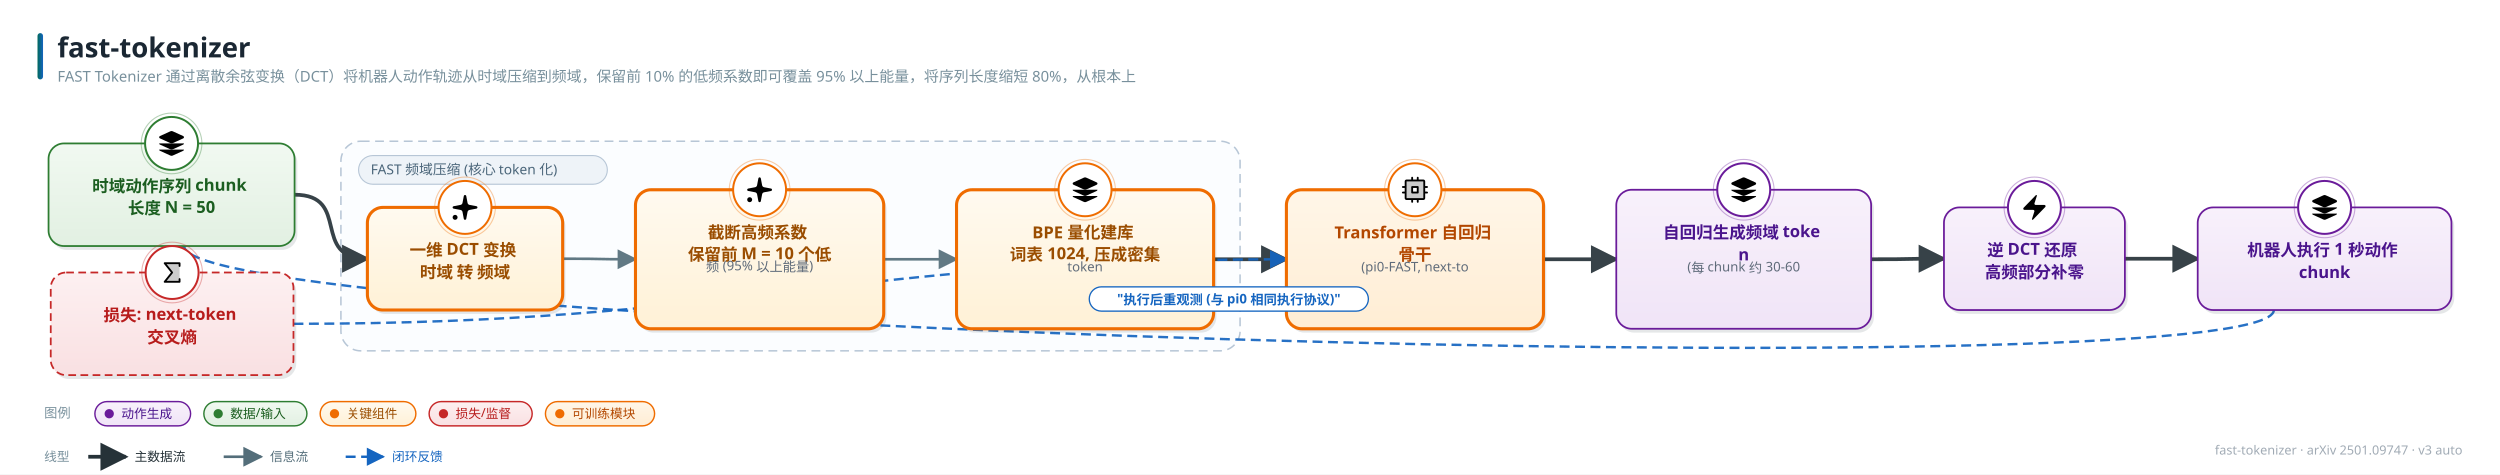
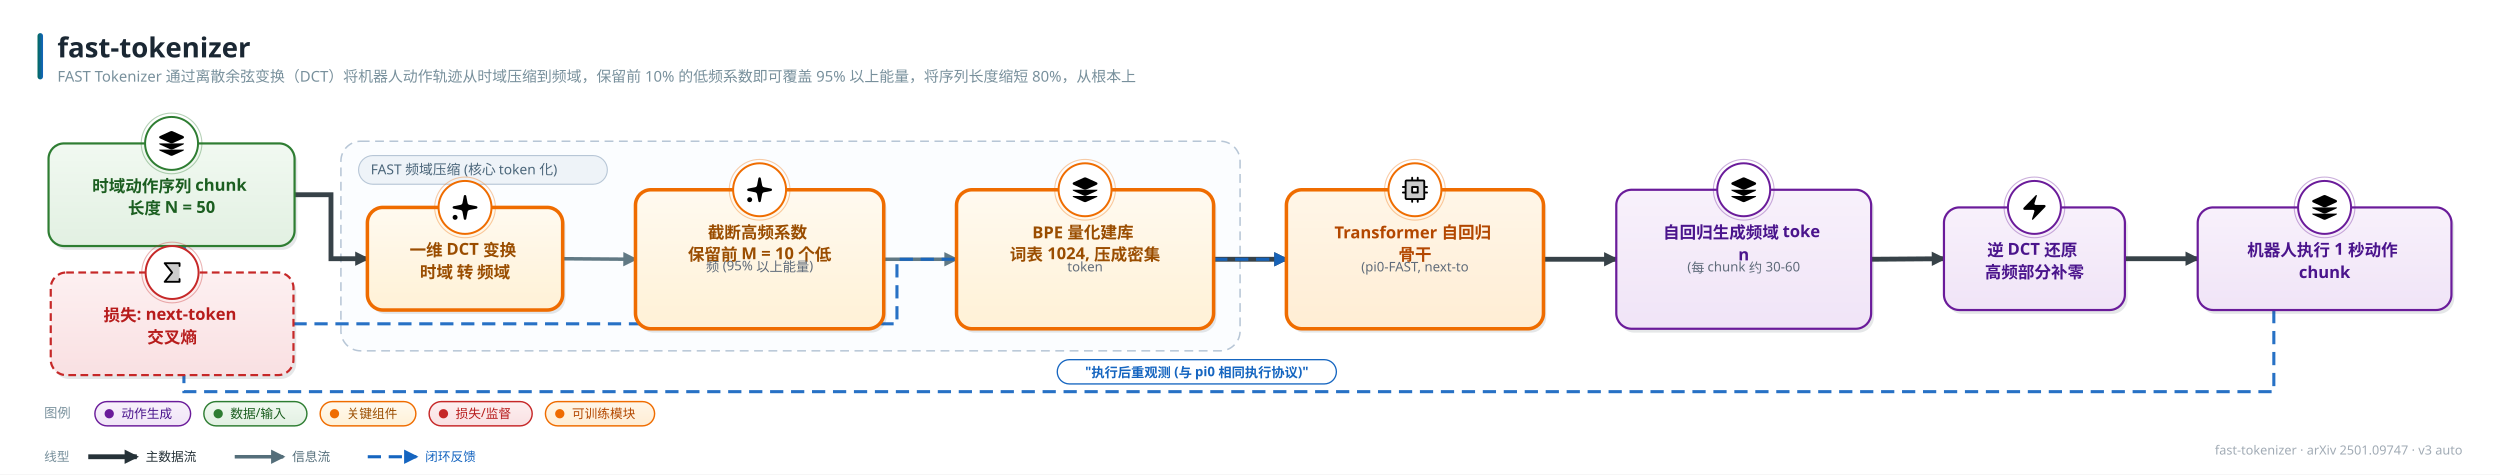
<svg xmlns="http://www.w3.org/2000/svg" width="2266" height="430" viewBox="0 0 2266 430" font-family="'PingFang SC','Hiragino Sans GB','Microsoft YaHei','Segoe UI',sans-serif">
  <style>text{font-family:'PingFang SC','Hiragino Sans GB','Microsoft YaHei','Segoe UI',sans-serif;} .lbl{font-weight:700;}</style>
  <defs>
    <linearGradient id="g-data" x1="0" y1="0" x2="0" y2="1">
      <stop offset="0" stop-color="#f1f9f1" />
      <stop offset="1" stop-color="#e2f0e2" />
    </linearGradient>
    <linearGradient id="g-frozen" x1="0" y1="0" x2="0" y2="1">
      <stop offset="0" stop-color="#f0f7fe" />
      <stop offset="1" stop-color="#dcecfb" />
    </linearGradient>
    <linearGradient id="g-train" x1="0" y1="0" x2="0" y2="1">
      <stop offset="0" stop-color="#fff6e8" />
      <stop offset="1" stop-color="#ffedd4" />
    </linearGradient>
    <linearGradient id="g-loss" x1="0" y1="0" x2="0" y2="1">
      <stop offset="0" stop-color="#fdf0f1" />
      <stop offset="1" stop-color="#f9e0e2" />
    </linearGradient>
    <linearGradient id="g-act" x1="0" y1="0" x2="0" y2="1">
      <stop offset="0" stop-color="#f8f1fb" />
      <stop offset="1" stop-color="#f0e4f7" />
    </linearGradient>
    <linearGradient id="g-loop" x1="0" y1="0" x2="0" y2="1">
      <stop offset="0" stop-color="#f2f5f7" />
      <stop offset="1" stop-color="#e6ebee" />
    </linearGradient>
    <linearGradient id="g-env" x1="0" y1="0" x2="0" y2="1">
      <stop offset="0" stop-color="#eef8f6" />
      <stop offset="1" stop-color="#dcf0ec" />
    </linearGradient>
    <linearGradient id="g-mem" x1="0" y1="0" x2="0" y2="1">
      <stop offset="0" stop-color="#fffef0" />
      <stop offset="1" stop-color="#fdf6d8" />
    </linearGradient>
    <linearGradient id="g-reward" x1="0" y1="0" x2="0" y2="1">
      <stop offset="0" stop-color="#fdf2f7" />
      <stop offset="1" stop-color="#f9e2ed" />
    </linearGradient>
    <linearGradient id="g-key" x1="0" y1="0" x2="0" y2="1">
      <stop offset="0" stop-color="#fffaf0" />
      <stop offset="1" stop-color="#fff1d6" />
    </linearGradient>
    <linearGradient id="g-title" x1="0" y1="0" x2="1" y2="0">
      <stop offset="0" stop-color="#00695c" />
      <stop offset="1" stop-color="#1565c0" />
    </linearGradient>
-     <marker id="arr-main" viewBox="0 0 10 10" refX="9" refY="5" markerWidth="7.5" markerHeight="7.5" orient="auto-start-reverse">
+     <marker id="arr-main" viewBox="0 0 10 10" refX="8.5" refY="5" markerWidth="13" markerHeight="13" markerUnits="userSpaceOnUse" orient="auto-start-reverse">
      <path d="M0 0 L10 5 L0 10 z" fill="#546e7a" />
    </marker>
-     <marker id="arr-thick" viewBox="0 0 10 10" refX="9" refY="5" markerWidth="7.5" markerHeight="7.5" orient="auto-start-reverse">
+     <marker id="arr-thick" viewBox="0 0 10 10" refX="8.5" refY="5" markerWidth="13" markerHeight="13" markerUnits="userSpaceOnUse" orient="auto-start-reverse">
      <path d="M0 0 L10 5 L0 10 z" fill="#263238" />
    </marker>
-     <marker id="arr-thin" viewBox="0 0 10 10" refX="9" refY="5" markerWidth="7.5" markerHeight="7.5" orient="auto-start-reverse">
+     <marker id="arr-thin" viewBox="0 0 10 10" refX="8.5" refY="5" markerWidth="13" markerHeight="13" markerUnits="userSpaceOnUse" orient="auto-start-reverse">
      <path d="M0 0 L10 5 L0 10 z" fill="#9fb0bb" />
    </marker>
-     <marker id="arr-fb" viewBox="0 0 10 10" refX="9" refY="5" markerWidth="7.5" markerHeight="7.5" orient="auto-start-reverse">
+     <marker id="arr-fb" viewBox="0 0 10 10" refX="8.5" refY="5" markerWidth="13" markerHeight="13" markerUnits="userSpaceOnUse" orient="auto-start-reverse">
      <path d="M0 0 L10 5 L0 10 z" fill="#1565c0" />
    </marker>
-     <marker id="arr-loss" viewBox="0 0 10 10" refX="9" refY="5" markerWidth="7.5" markerHeight="7.5" orient="auto-start-reverse">
+     <marker id="arr-loss" viewBox="0 0 10 10" refX="8.5" refY="5" markerWidth="13" markerHeight="13" markerUnits="userSpaceOnUse" orient="auto-start-reverse">
      <path d="M0 0 L10 5 L0 10 z" fill="#c62828" />
    </marker>
  </defs>
  <rect width="2266" height="430" fill="#ffffff" />
  <rect x="34" y="30" width="5" height="42" rx="2.5" fill="url(#g-title)" />
  <text x="52" y="52" font-size="25" font-weight="800" fill="#1a2733">fast-tokenizer</text>
  <text x="52" y="74" font-size="13.5" fill="#78909c">FAST Tokenizer 通过离散余弦变换（DCT）将机器人动作轨迹从时域压缩到频域，保留前 10% 的低频系数即可覆盖 95% 以上能量，将序列长度缩短 80%，从根本上</text>
  <text x="2232" y="412" font-size="11.5" fill="#a0aab4" text-anchor="end">fast-tokenizer · arXiv 2501.09747 · v3 auto</text>
  <rect x="309" y="128" width="815" height="190" rx="18" fill="#fbfdff" stroke="#b7c6d6" stroke-width="1.4" stroke-dasharray="8 5" />
  <rect x="325" y="141" width="225.5" height="26" rx="13" fill="#eef3f8" stroke="#b7c6d6" />
  <text x="336" y="158" font-size="12.5" fill="#4a6579">FAST 频域压缩 (核心 token 化)</text>
-   <path d="M 267.0 176.5 C 319.1 176.5, 280.9 234.5, 333.0 234.5" fill="none" stroke="#263238" stroke-width="3.4" marker-end="url(#arr-thick)" opacity="0.92" />
-   <path d="M 510.0 234.5 C 556.0 234.5, 530.0 235.0, 576.0 235.0" fill="none" stroke="#546e7a" stroke-width="2.4" marker-end="url(#arr-main)" opacity="0.92" />
-   <path d="M 801.0 235.0 C 847.0 235.0, 821.0 235.0, 867.0 235.0" fill="none" stroke="#546e7a" stroke-width="2.4" marker-end="url(#arr-main)" opacity="0.92" />
-   <path d="M 1100.0 235.0 C 1146.0 235.0, 1120.0 235.0, 1166.0 235.0" fill="none" stroke="#263238" stroke-width="3.4" marker-end="url(#arr-thick)" opacity="0.92" />
-   <path d="M 266.0 293.5 C 668.6 293.5, 763.4 235.0, 1166.0 235.0" fill="none" stroke="#1565c0" stroke-width="2.2" stroke-dasharray="9 5" marker-end="url(#arr-fb)" opacity="0.92" />
-   <path d="M 1399.0 235.0 C 1445.0 235.0, 1419.0 235.0, 1465.0 235.0" fill="none" stroke="#263238" stroke-width="3.4" marker-end="url(#arr-thick)" opacity="0.92" />
-   <path d="M 1696.0 235.0 C 1742.0 235.0, 1716.0 234.5, 1762.0 234.5" fill="none" stroke="#263238" stroke-width="3.4" marker-end="url(#arr-thick)" opacity="0.92" />
-   <path d="M 1926.0 234.5 C 1972.0 234.5, 1946.0 234.5, 1992.0 234.5" fill="none" stroke="#263238" stroke-width="3.4" marker-end="url(#arr-thick)" opacity="0.92" />
-   <path d="M 2061.0 281.0 C 2061.0 355.0, 166.7 297.0, 166.7 223.0" fill="none" stroke="#1565c0" stroke-width="2.2" stroke-dasharray="9 5" marker-end="url(#arr-fb)" opacity="0.92" />
+   <path d="M 267.0 176.5 L 300.0 176.5 L 300.0 234.5 L 333.0 234.5" fill="none" stroke="#263238" stroke-width="4.4" marker-end="url(#arr-thick)" opacity="0.92" />
+   <path d="M 510.0 234.5 L 576.0 235.0" fill="none" stroke="#546e7a" stroke-width="3.2" marker-end="url(#arr-main)" opacity="0.92" />
+   <path d="M 801.0 235.0 L 867.0 235.0" fill="none" stroke="#546e7a" stroke-width="3.2" marker-end="url(#arr-main)" opacity="0.92" />
+   <path d="M 1100.0 235.0 L 1166.0 235.0" fill="none" stroke="#263238" stroke-width="4.4" marker-end="url(#arr-thick)" opacity="0.92" />
+   <path d="M 266.0 293.5 L 813.0 293.5 L 813.0 235.0 L 1166.0 235.0" fill="none" stroke="#1565c0" stroke-width="2.8" stroke-dasharray="12 7" marker-end="url(#arr-fb)" opacity="0.92" />
+   <path d="M 1399.0 235.0 L 1465.0 235.0" fill="none" stroke="#263238" stroke-width="4.4" marker-end="url(#arr-thick)" opacity="0.92" />
+   <path d="M 1696.0 235.0 L 1762.0 234.5" fill="none" stroke="#263238" stroke-width="4.4" marker-end="url(#arr-thick)" opacity="0.92" />
+   <path d="M 1926.0 234.5 L 1992.0 234.5" fill="none" stroke="#263238" stroke-width="4.4" marker-end="url(#arr-thick)" opacity="0.92" />
+   <path d="M 2061.0 281.0 L 2061.0 355.0 L 166.7 355.0 L 166.7 223.0" fill="none" stroke="#1565c0" stroke-width="2.8" stroke-dasharray="12 7" marker-end="url(#arr-fb)" opacity="0.92" />
  <rect x="46.5" y="133.5" width="223" height="93" rx="14" fill="#37474f" opacity="0.13" />
-   <rect x="44" y="130" width="223" height="93" rx="14" fill="url(#g-data)" stroke="#2e7d32" stroke-width="1.6" />
+   <rect x="44" y="130" width="223" height="93" rx="14" fill="url(#g-data)" stroke="#2e7d32" stroke-width="2.0" />
  <circle cx="155.5" cy="130" r="24" fill="#ffffff" stroke="#2e7d32" stroke-width="1.8" />
  <circle cx="155.5" cy="130" r="27.5" fill="none" stroke="#2e7d32" stroke-width="1" opacity="0.35" />
  <g transform="translate(142.0,116.5) scale(1.125)">
    <path d="M12.83 2.18a2 2 0 0 0-1.66 0L2.6 6.08a1 1 0 0 0 0 1.83l8.58 3.91a2 2 0 0 0 1.66 0l8.58-3.9a1 1 0 0 0 0-1.83z" />
    <path d="M2 12a1 1 0 0 0 .58.91l8.6 3.91a2 2 0 0 0 1.65 0l8.58-3.9A1 1 0 0 0 22 12" />
    <path d="M2 17a1 1 0 0 0 .58.91l8.6 3.91a2 2 0 0 0 1.65 0l8.58-3.9A1 1 0 0 0 22 17" />
  </g>
  <text x="155.5" y="174" font-size="15" class="lbl" fill="#1b5e20" text-anchor="middle">
    <tspan x="155.5" dy="0">时域动作序列 chunk</tspan>
    <tspan x="155.5" dy="20">长度 N = 50</tspan>
  </text>
  <rect x="335.5" y="191.5" width="177" height="93" rx="14" fill="#37474f" opacity="0.13" />
-   <rect x="333" y="188" width="177" height="93" rx="14" fill="url(#g-key)" stroke="#ef6c00" stroke-width="2.8" />
+   <rect x="333" y="188" width="177" height="93" rx="14" fill="url(#g-key)" stroke="#ef6c00" stroke-width="3.2" />
  <circle cx="421.5" cy="188" r="24" fill="#ffffff" stroke="#ef6c00" stroke-width="1.8" />
  <circle cx="421.5" cy="188" r="27.5" fill="none" stroke="#ef6c00" stroke-width="1" opacity="0.35" />
  <g transform="translate(408.0,174.5) scale(1.125)">
    <path d="M11.017 2.814a1 1 0 0 1 1.966 0l1.051 5.558a2 2 0 0 0 1.594 1.594l5.558 1.051a1 1 0 0 1 0 1.966l-5.558 1.051a2 2 0 0 0-1.594 1.594l-1.051 5.558a1 1 0 0 1-1.966 0l-1.051-5.558a2 2 0 0 0-1.594-1.594l-5.558-1.051a1 1 0 0 1 0-1.966l5.558-1.051a2 2 0 0 0 1.594-1.594z" />
    <path d="M20 2v4" />
    <path d="M22 4h-4" />
    <circle cx="4" cy="20" r="2" />
  </g>
  <text x="421.5" y="232" font-size="15" class="lbl" fill="#9a4d00" text-anchor="middle">
    <tspan x="421.5" dy="0">一维 DCT 变换</tspan>
    <tspan x="421.5" dy="20">时域 转 频域</tspan>
  </text>
  <rect x="578.5" y="175.5" width="225" height="126" rx="14" fill="#37474f" opacity="0.13" />
-   <rect x="576" y="172" width="225" height="126" rx="14" fill="url(#g-key)" stroke="#ef6c00" stroke-width="2.8" />
+   <rect x="576" y="172" width="225" height="126" rx="14" fill="url(#g-key)" stroke="#ef6c00" stroke-width="3.2" />
  <circle cx="688.5" cy="172" r="24" fill="#ffffff" stroke="#ef6c00" stroke-width="1.8" />
  <circle cx="688.5" cy="172" r="27.5" fill="none" stroke="#ef6c00" stroke-width="1" opacity="0.35" />
  <g transform="translate(675.0,158.5) scale(1.125)">
    <path d="M11.017 2.814a1 1 0 0 1 1.966 0l1.051 5.558a2 2 0 0 0 1.594 1.594l5.558 1.051a1 1 0 0 1 0 1.966l-5.558 1.051a2 2 0 0 0-1.594 1.594l-1.051 5.558a1 1 0 0 1-1.966 0l-1.051-5.558a2 2 0 0 0-1.594-1.594l-5.558-1.051a1 1 0 0 1 0-1.966l5.558-1.051a2 2 0 0 0 1.594-1.594z" />
    <path d="M20 2v4" />
    <path d="M22 4h-4" />
    <circle cx="4" cy="20" r="2" />
  </g>
  <text x="688.5" y="216" font-size="15" class="lbl" fill="#9a4d00" text-anchor="middle">
    <tspan x="688.5" dy="0">截断高频系数</tspan>
    <tspan x="688.5" dy="20">保留前 M = 10 个低</tspan>
  </text>
  <text x="688.5" y="246" font-size="12" fill="#5f6b7a" text-anchor="middle">频 (95% 以上能量)</text>
  <rect x="869.5" y="175.5" width="233" height="126" rx="14" fill="#37474f" opacity="0.13" />
-   <rect x="867" y="172" width="233" height="126" rx="14" fill="url(#g-key)" stroke="#ef6c00" stroke-width="2.8" />
+   <rect x="867" y="172" width="233" height="126" rx="14" fill="url(#g-key)" stroke="#ef6c00" stroke-width="3.2" />
  <circle cx="983.5" cy="172" r="24" fill="#ffffff" stroke="#ef6c00" stroke-width="1.8" />
  <circle cx="983.5" cy="172" r="27.5" fill="none" stroke="#ef6c00" stroke-width="1" opacity="0.35" />
  <g transform="translate(970.0,158.5) scale(1.125)">
    <path d="M12.83 2.18a2 2 0 0 0-1.66 0L2.6 6.08a1 1 0 0 0 0 1.83l8.58 3.91a2 2 0 0 0 1.66 0l8.58-3.9a1 1 0 0 0 0-1.83z" />
    <path d="M2 12a1 1 0 0 0 .58.91l8.6 3.91a2 2 0 0 0 1.65 0l8.58-3.9A1 1 0 0 0 22 12" />
    <path d="M2 17a1 1 0 0 0 .58.91l8.6 3.91a2 2 0 0 0 1.65 0l8.58-3.9A1 1 0 0 0 22 17" />
  </g>
  <text x="983.5" y="216" font-size="15" class="lbl" fill="#9a4d00" text-anchor="middle">
    <tspan x="983.5" dy="0">BPE 量化建库</tspan>
    <tspan x="983.5" dy="20">词表 1024, 压成密集</tspan>
  </text>
  <text x="983.5" y="246" font-size="12" fill="#5f6b7a" text-anchor="middle"> token</text>
  <rect x="1168.5" y="175.5" width="233" height="126" rx="14" fill="#37474f" opacity="0.13" />
-   <rect x="1166" y="172" width="233" height="126" rx="14" fill="url(#g-train)" stroke="#ef6c00" stroke-width="2.8" />
+   <rect x="1166" y="172" width="233" height="126" rx="14" fill="url(#g-train)" stroke="#ef6c00" stroke-width="3.2" />
  <circle cx="1282.5" cy="172" r="24" fill="#ffffff" stroke="#ef6c00" stroke-width="1.8" />
  <circle cx="1282.5" cy="172" r="27.5" fill="none" stroke="#ef6c00" stroke-width="1" opacity="0.35" />
  <g transform="translate(1269.0,158.5) scale(0.1055)">
    <path d="M200,48H56a8,8,0,0,0-8,8V200a8,8,0,0,0,8,8H200a8,8,0,0,0,8-8V56A8,8,0,0,0,200,48ZM152,152H104V104h48Z" opacity="0.2" />
    <path d="M152,96H104a8,8,0,0,0-8,8v48a8,8,0,0,0,8,8h48a8,8,0,0,0,8-8V104A8,8,0,0,0,152,96Zm-8,48H112V112h32Zm88,0H216V112h16a8,8,0,0,0,0-16H216V56a16,16,0,0,0-16-16H160V24a8,8,0,0,0-16,0V40H112V24a8,8,0,0,0-16,0V40H56A16,16,0,0,0,40,56V96H24a8,8,0,0,0,0,16H40v32H24a8,8,0,0,0,0,16H40v40a16,16,0,0,0,16,16H96v16a8,8,0,0,0,16,0V216h32v16a8,8,0,0,0,16,0V216h40a16,16,0,0,0,16-16V160h16a8,8,0,0,0,0-16Zm-32,56H56V56H200v95.87s0,.09,0,.13,0,.09,0,.13V200Z" />
  </g>
  <text x="1282.5" y="216" font-size="15" class="lbl" fill="#b34700" text-anchor="middle">
    <tspan x="1282.5" dy="0">Transformer 自回归</tspan>
    <tspan x="1282.5" dy="20">骨干</tspan>
  </text>
  <text x="1282.5" y="246" font-size="12" fill="#5f6b7a" text-anchor="middle">(pi0-FAST, next-to</text>
  <rect x="48.5" y="250.5" width="220" height="93" rx="14" fill="#37474f" opacity="0.13" />
-   <rect x="46" y="247" width="220" height="93" rx="14" fill="url(#g-loss)" stroke="#c62828" stroke-width="1.6" stroke-dasharray="7 4" />
+   <rect x="46" y="247" width="220" height="93" rx="14" fill="url(#g-loss)" stroke="#c62828" stroke-width="2.0" stroke-dasharray="7 4" />
  <circle cx="156.0" cy="247" r="24" fill="#ffffff" stroke="#c62828" stroke-width="1.8" />
  <circle cx="156.0" cy="247" r="27.5" fill="none" stroke="#c62828" stroke-width="1" opacity="0.35" />
  <g transform="translate(142.5,233.5) scale(0.1055)">
    <path d="M192,48V208H64l64-80L64,48Z" opacity="0.2" />
    <path d="M184,72V56H80.65l53.6,67a8,8,0,0,1,0,10l-53.6,67H184V184a8,8,0,0,1,16,0v24a8,8,0,0,1-8,8H64a8,8,0,0,1-6.25-13l60-75-60-75A8,8,0,0,1,64,40H192a8,8,0,0,1,8,8V72a8,8,0,0,1-16,0Z" />
  </g>
  <text x="156.0" y="291" font-size="15" class="lbl" fill="#b71c1c" text-anchor="middle">
    <tspan x="156.0" dy="0">损失: next-token </tspan>
    <tspan x="156.0" dy="20">交叉熵</tspan>
  </text>
  <rect x="1467.5" y="175.5" width="231" height="126" rx="14" fill="#37474f" opacity="0.13" />
-   <rect x="1465" y="172" width="231" height="126" rx="14" fill="url(#g-act)" stroke="#6a1b9a" stroke-width="1.6" />
+   <rect x="1465" y="172" width="231" height="126" rx="14" fill="url(#g-act)" stroke="#6a1b9a" stroke-width="2.0" />
  <circle cx="1580.5" cy="172" r="24" fill="#ffffff" stroke="#6a1b9a" stroke-width="1.8" />
  <circle cx="1580.5" cy="172" r="27.5" fill="none" stroke="#6a1b9a" stroke-width="1" opacity="0.35" />
  <g transform="translate(1567.0,158.5) scale(1.125)">
    <path d="M12.83 2.18a2 2 0 0 0-1.66 0L2.6 6.08a1 1 0 0 0 0 1.83l8.58 3.91a2 2 0 0 0 1.66 0l8.58-3.9a1 1 0 0 0 0-1.83z" />
    <path d="M2 12a1 1 0 0 0 .58.91l8.6 3.91a2 2 0 0 0 1.65 0l8.58-3.9A1 1 0 0 0 22 12" />
    <path d="M2 17a1 1 0 0 0 .58.91l8.6 3.91a2 2 0 0 0 1.65 0l8.58-3.9A1 1 0 0 0 22 17" />
  </g>
  <text x="1580.5" y="216" font-size="15" class="lbl" fill="#4a148c" text-anchor="middle">
    <tspan x="1580.5" dy="0">自回归生成频域 toke</tspan>
    <tspan x="1580.5" dy="20">n</tspan>
  </text>
  <text x="1580.5" y="246" font-size="12" fill="#5f6b7a" text-anchor="middle">(每 chunk 约 30-60</text>
  <rect x="1764.5" y="191.5" width="164" height="93" rx="14" fill="#37474f" opacity="0.13" />
-   <rect x="1762" y="188" width="164" height="93" rx="14" fill="url(#g-act)" stroke="#6a1b9a" stroke-width="1.6" />
+   <rect x="1762" y="188" width="164" height="93" rx="14" fill="url(#g-act)" stroke="#6a1b9a" stroke-width="2.0" />
  <circle cx="1844.0" cy="188" r="24" fill="#ffffff" stroke="#6a1b9a" stroke-width="1.8" />
  <circle cx="1844.0" cy="188" r="27.5" fill="none" stroke="#6a1b9a" stroke-width="1" opacity="0.35" />
  <g transform="translate(1830.5,174.5) scale(1.125)">
    <path d="M4 14a1 1 0 0 1-.78-1.63l9.9-10.2a.5.5 0 0 1 .86.46l-1.92 6.02A1 1 0 0 0 13 10h7a1 1 0 0 1 .78 1.63l-9.9 10.2a.5.5 0 0 1-.86-.46l1.92-6.02A1 1 0 0 0 11 14z" />
  </g>
  <text x="1844.0" y="232" font-size="15" class="lbl" fill="#4a148c" text-anchor="middle">
    <tspan x="1844.0" dy="0">逆 DCT 还原</tspan>
    <tspan x="1844.0" dy="20">高频部分补零</tspan>
  </text>
  <rect x="1994.5" y="191.5" width="230" height="93" rx="14" fill="#37474f" opacity="0.13" />
-   <rect x="1992" y="188" width="230" height="93" rx="14" fill="url(#g-act)" stroke="#6a1b9a" stroke-width="1.6" />
+   <rect x="1992" y="188" width="230" height="93" rx="14" fill="url(#g-act)" stroke="#6a1b9a" stroke-width="2.0" />
  <circle cx="2107.0" cy="188" r="24" fill="#ffffff" stroke="#6a1b9a" stroke-width="1.8" />
  <circle cx="2107.0" cy="188" r="27.5" fill="none" stroke="#6a1b9a" stroke-width="1" opacity="0.35" />
  <g transform="translate(2093.5,174.5) scale(1.125)">
    <path d="M12.83 2.18a2 2 0 0 0-1.66 0L2.6 6.08a1 1 0 0 0 0 1.83l8.58 3.91a2 2 0 0 0 1.66 0l8.58-3.9a1 1 0 0 0 0-1.83z" />
    <path d="M2 12a1 1 0 0 0 .58.91l8.6 3.91a2 2 0 0 0 1.65 0l8.58-3.9A1 1 0 0 0 22 12" />
    <path d="M2 17a1 1 0 0 0 .58.91l8.6 3.91a2 2 0 0 0 1.65 0l8.58-3.9A1 1 0 0 0 22 17" />
  </g>
  <text x="2107.0" y="232" font-size="15" class="lbl" fill="#4a148c" text-anchor="middle">
    <tspan x="2107.0" dy="0">机器人执行 1 秒动作</tspan>
    <tspan x="2107.0" dy="20"> chunk</tspan>
  </text>
-   <g transform="translate(1113.8,271.0)">
+   <g transform="translate(1084.8,337.0)">
    <rect x="-126.5" y="-11" width="253.0" height="22" rx="11" fill="#ffffff" stroke="#1565c0" stroke-width="1.2" />
    <text y="4" font-size="12" fill="#1565c0" font-weight="600" text-anchor="middle">"执行后重观测 (与 pi0 相同执行协议)"</text>
  </g>
  <text x="40" y="378.5" font-size="12" fill="#78909c">图例</text>
  <g>
    <rect x="86" y="364" width="86.76" height="22" rx="11" fill="url(#g-act)" stroke="#6a1b9a" stroke-width="1.3" />
    <circle cx="99" cy="375" r="4.2" fill="#6a1b9a" />
    <text x="110" y="379" font-size="11.5" fill="#4a148c">动作生成</text>
  </g>
  <g>
    <rect x="184.76" y="364" width="93.43" height="22" rx="11" fill="url(#g-data)" stroke="#2e7d32" stroke-width="1.3" />
    <circle cx="197.76" cy="375" r="4.2" fill="#2e7d32" />
    <text x="208.76" y="379" font-size="11.5" fill="#1b5e20">数据/输入</text>
  </g>
  <g>
    <rect x="290.19" y="364" width="86.76" height="22" rx="11" fill="url(#g-key)" stroke="#ef6c00" stroke-width="1.3" />
    <circle cx="303.19" cy="375" r="4.2" fill="#ef6c00" />
    <text x="314.19" y="379" font-size="11.5" fill="#9a4d00">关键组件</text>
  </g>
  <g>
    <rect x="388.95" y="364" width="93.43" height="22" rx="11" fill="url(#g-loss)" stroke="#c62828" stroke-width="1.3" />
    <circle cx="401.95" cy="375" r="4.2" fill="#c62828" />
    <text x="412.95" y="379" font-size="11.5" fill="#b71c1c">损失/监督</text>
  </g>
  <g>
    <rect x="494.38" y="364" width="98.95" height="22" rx="11" fill="url(#g-train)" stroke="#ef6c00" stroke-width="1.3" />
    <circle cx="507.38" cy="375" r="4.2" fill="#ef6c00" />
    <text x="518.38" y="379" font-size="11.5" fill="#b34700">可训练模块</text>
  </g>
  <text x="40" y="418" font-size="11.5" fill="#78909c">线型</text>
  <g>
-     <path d="M 80 414 h 34" stroke="#263238" stroke-width="3.4" marker-end="url(#arr-thick)" />
-     <text x="122" y="418" font-size="11.5" fill="#263238">主数据流</text>
-   </g>
-   <g>
-     <path d="M 202.76 414 h 34" stroke="#546e7a" stroke-width="2.4" marker-end="url(#arr-main)" />
-     <text x="244.76" y="418" font-size="11.5" fill="#546e7a">信息流</text>
-   </g>
-   <g>
-     <path d="M 313.33 414 h 34" stroke="#1565c0" stroke-width="2.2" stroke-dasharray="9 5" marker-end="url(#arr-fb)" />
-     <text x="355.33" y="418" font-size="11.5" fill="#1565c0">闭环反馈</text>
+     <path d="M 80 414 h 44" stroke="#263238" stroke-width="4.4" marker-end="url(#arr-thick)" />
+     <text x="132" y="418" font-size="11.5" fill="#263238">主数据流</text>
+   </g>
+   <g>
+     <path d="M 212.76 414 h 44" stroke="#546e7a" stroke-width="3.2" marker-end="url(#arr-main)" />
+     <text x="264.76" y="418" font-size="11.5" fill="#546e7a">信息流</text>
+   </g>
+   <g>
+     <path d="M 333.33 414 h 44" stroke="#1565c0" stroke-width="2.8" stroke-dasharray="12 7" marker-end="url(#arr-fb)" />
+     <text x="385.33" y="418" font-size="11.5" fill="#1565c0">闭环反馈</text>
  </g>
</svg>
